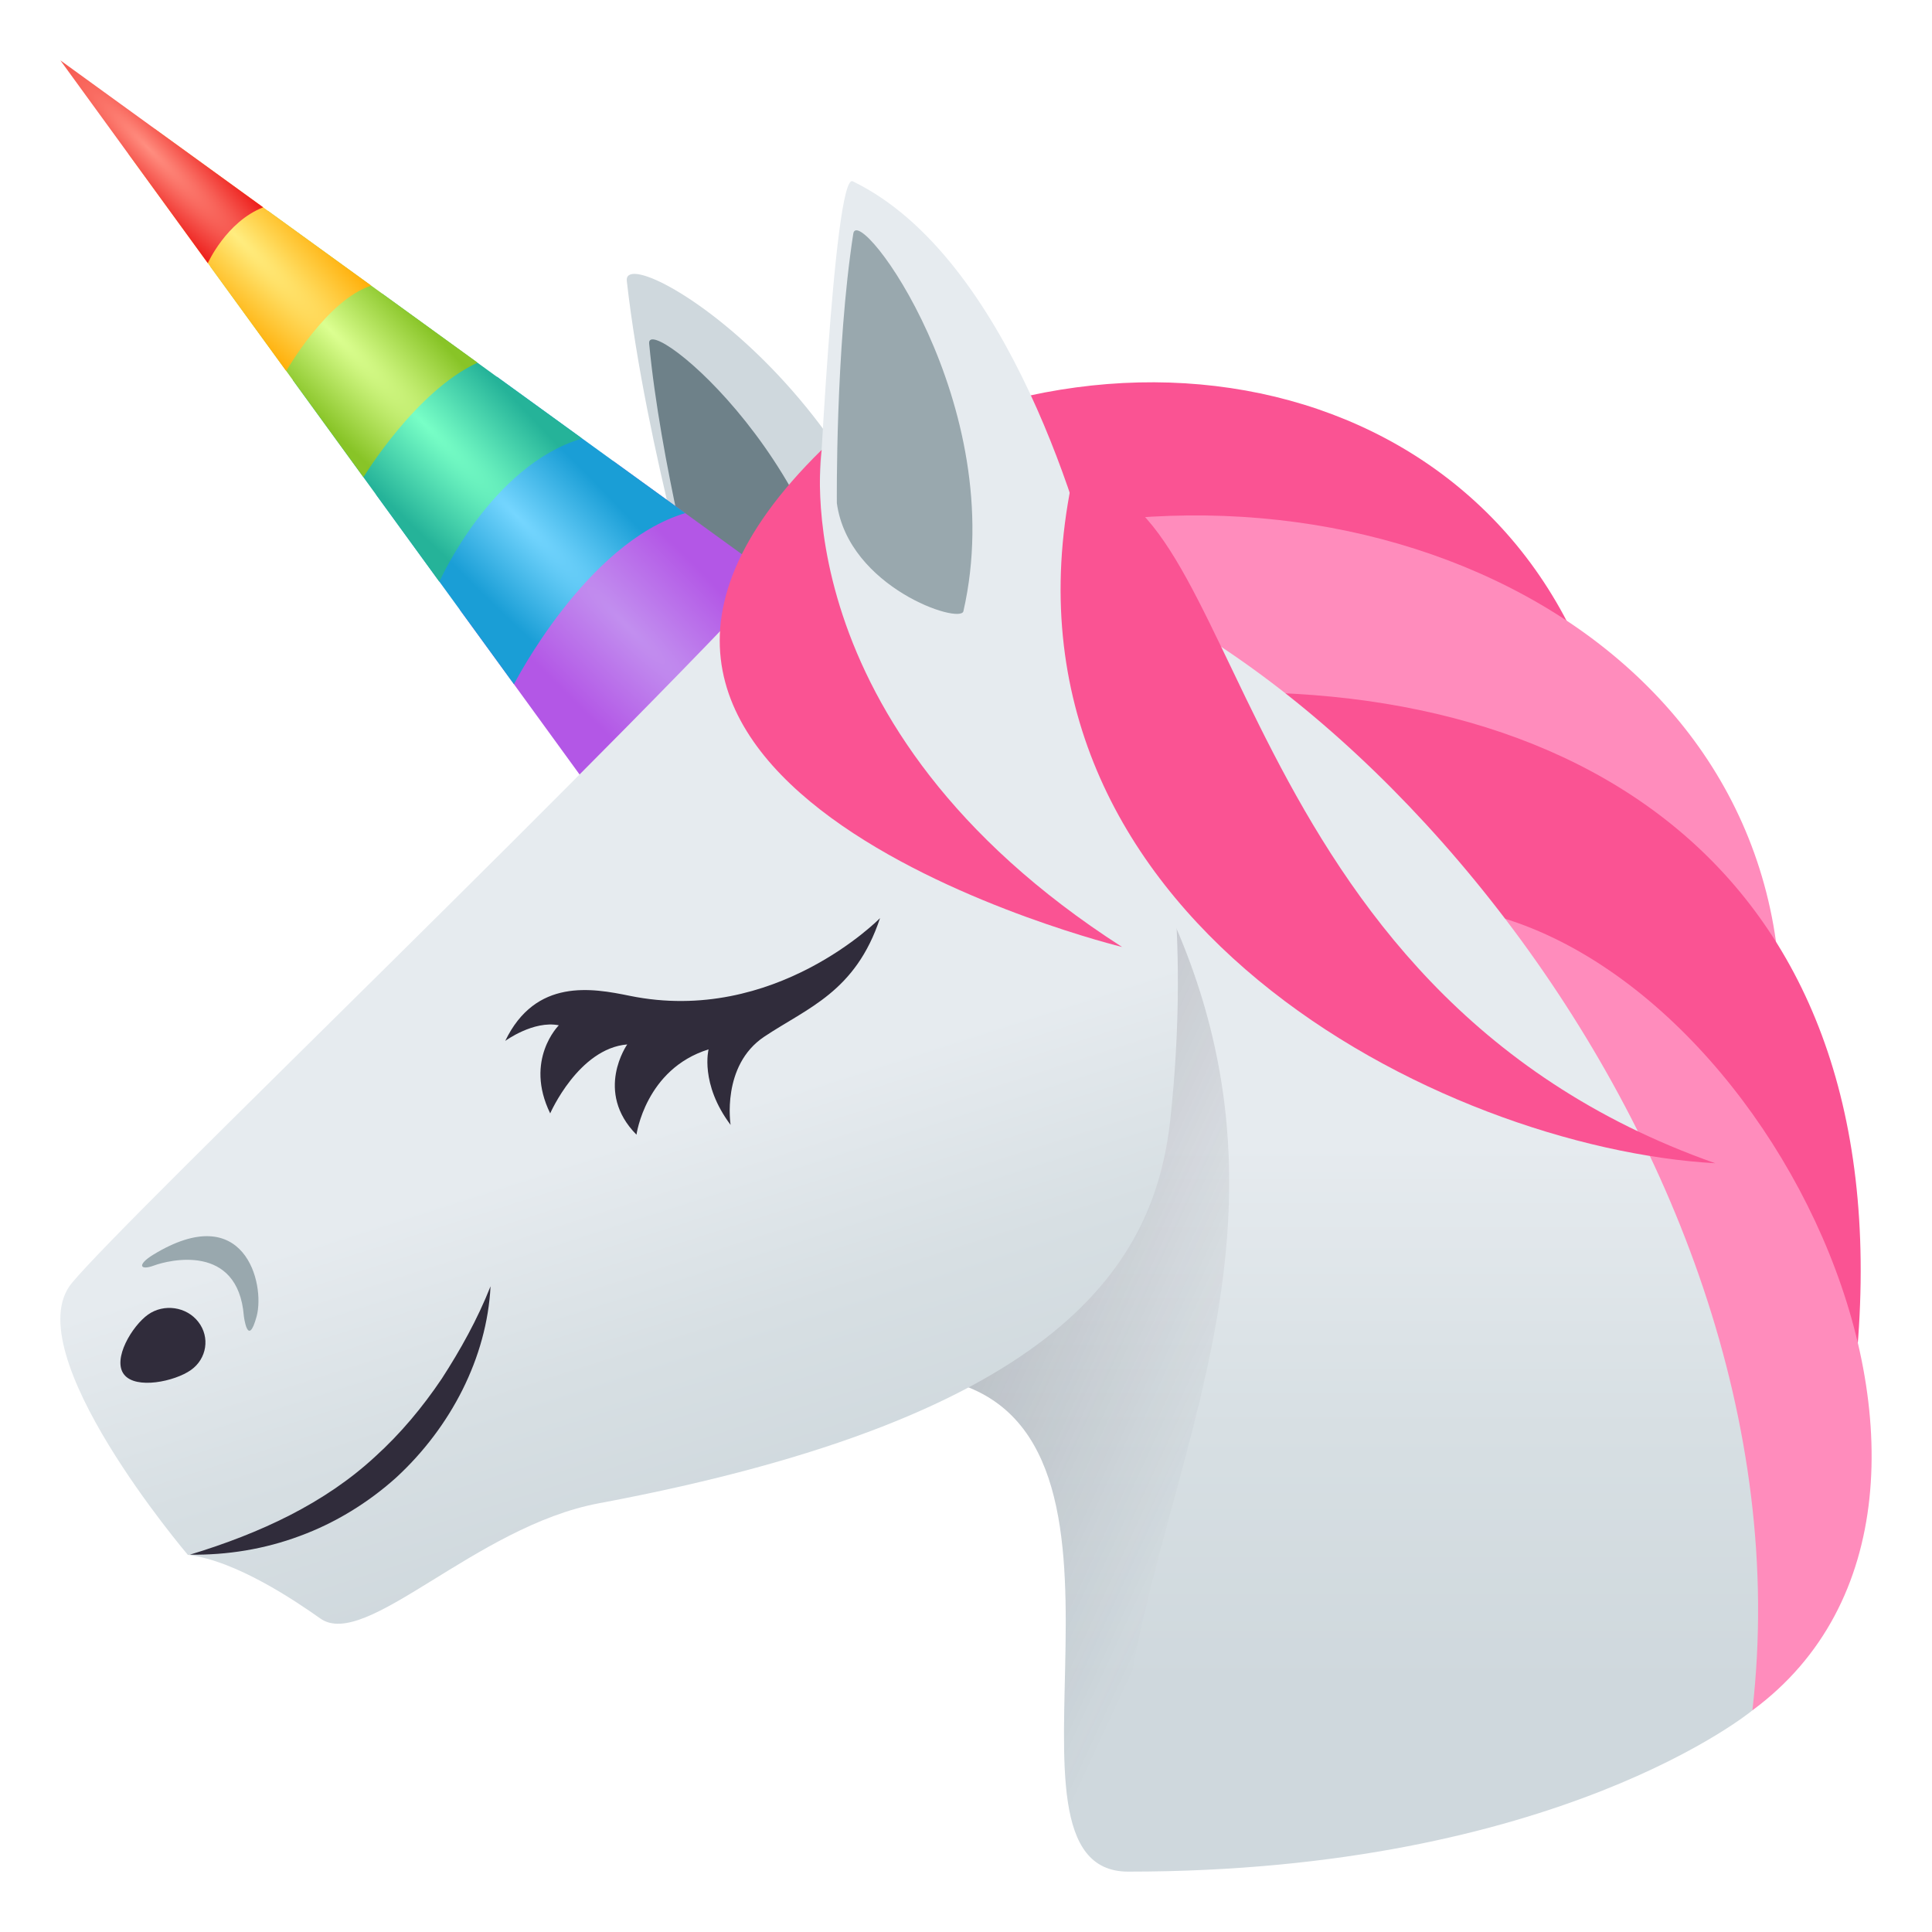
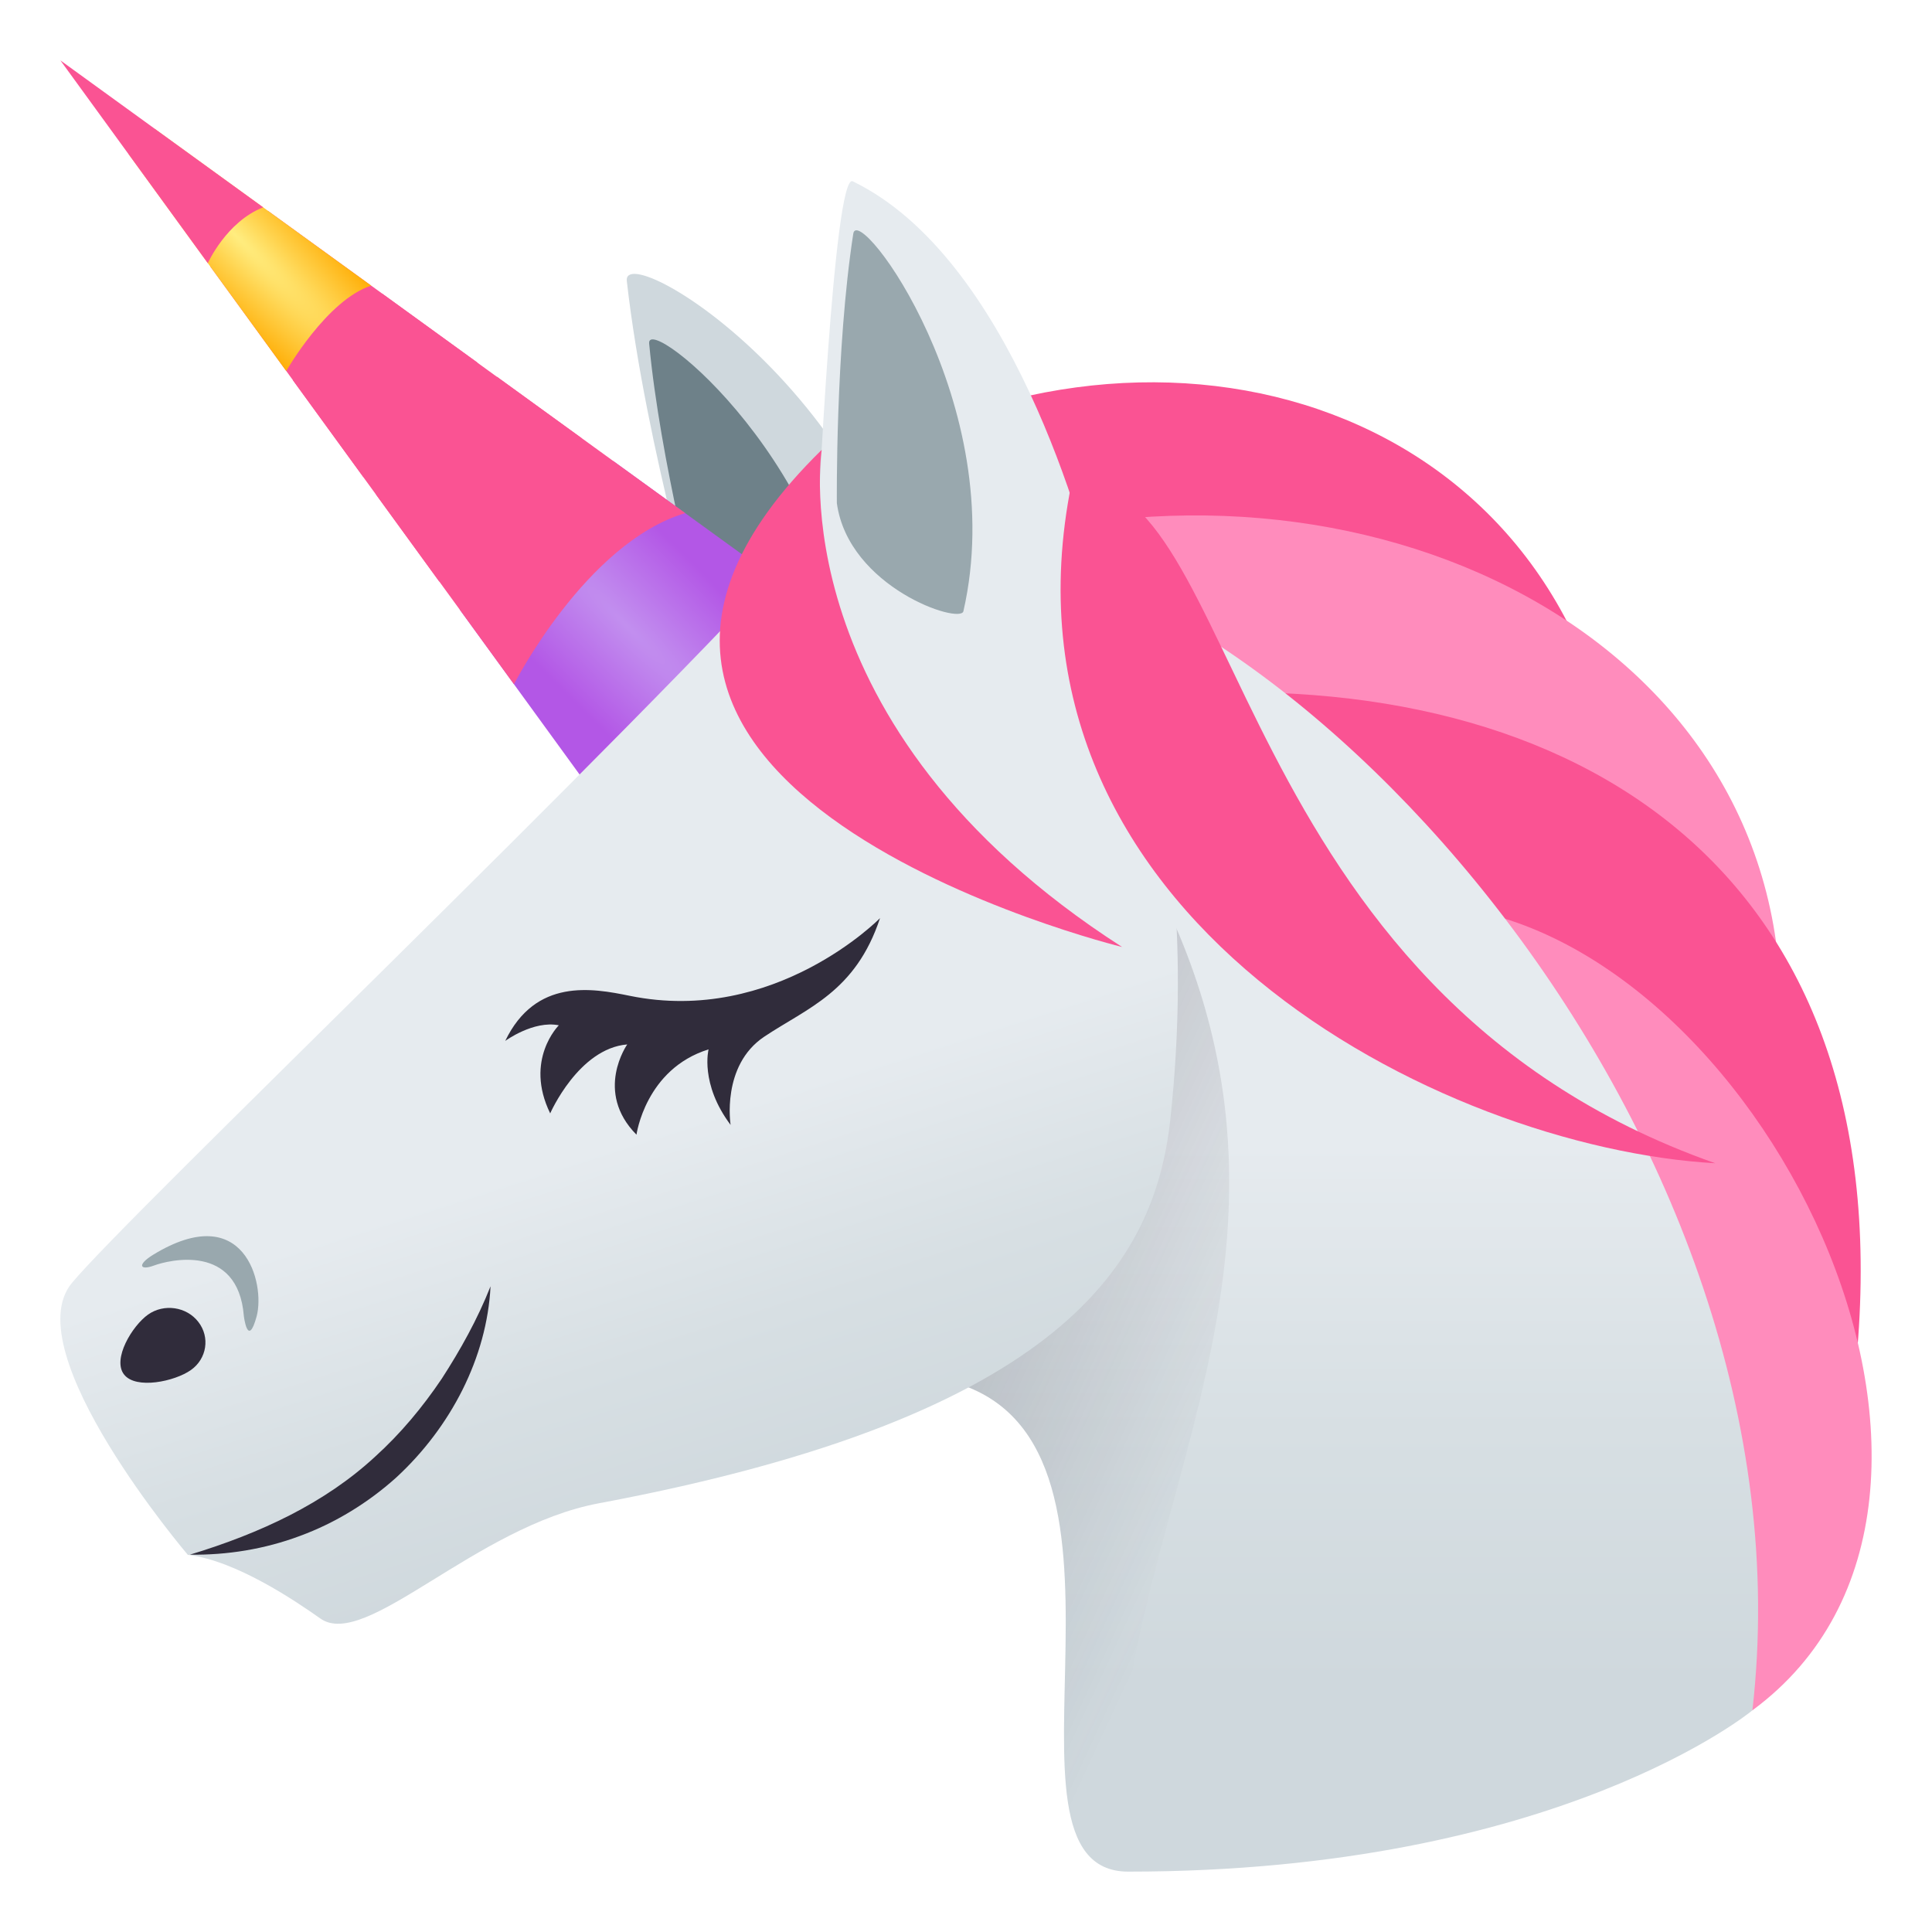
<svg xmlns="http://www.w3.org/2000/svg" width="32" height="32" viewBox="0 0 32 32" fill="none">
  <path d="M10.382 4.655C10.294 3.895 15.188 6.841 15.386 11.901C15.403 12.226 13.108 11.927 11.706 10.798C11.706 10.798 10.695 7.42 10.382 4.655Z" fill="#CFD8DD" />
  <path d="M10.752 5.69C10.702 5.156 13.972 7.805 14.054 11.31C14.062 11.536 12.517 11.039 11.582 10.085C11.582 10.085 10.935 7.632 10.752 5.69Z" fill="#6E8189" />
  <path d="M7.618 10.102L9.723 12.998C11.427 12.805 12.816 11.406 13.018 9.709L10.16 7.638C9.185 8.192 7.618 10.102 7.618 10.102Z" fill="url(#paint0_radial_6687_1589)" />
  <path d="M6.227 8.189L8.513 11.333C8.513 11.333 9.707 8.991 11.349 8.499L8.234 6.242C7.478 6.739 6.227 8.189 6.227 8.189Z" fill="url(#paint1_radial_6687_1589)" />
  <path d="M4.849 6.295L7.277 9.635C7.277 9.635 8.13 7.711 9.64 7.263L6.328 4.862C5.785 5.264 4.849 6.295 4.849 6.295Z" fill="url(#paint2_radial_6687_1589)" />
  <path d="M3.484 4.416L6.02 7.903C6.02 7.903 6.886 6.476 7.91 6.007L4.438 3.492C4.098 3.771 3.484 4.416 3.484 4.416Z" fill="url(#paint3_radial_6687_1589)" />
  <path d="M2.129 2.552L4.741 6.145C4.741 6.145 5.413 4.968 6.148 4.731L2.563 2.133C2.414 2.268 2.129 2.552 2.129 2.552Z" fill="url(#paint4_radial_6687_1589)" />
  <path d="M3.442 4.359C3.442 4.359 3.748 3.674 4.359 3.434L1 1L3.442 4.359Z" fill="url(#paint5_radial_6687_1589)" />
  <path d="M13.705 7.922C16.84 12.351 23.081 15.575 26.774 12.815C25.747 6.519 18.968 4.64 13.705 7.922Z" fill="#FA5393" />
  <path d="M16.006 9.111C18.577 14.168 24.835 18.756 29.491 16.903C29.637 10.503 22.508 7.107 16.006 9.111Z" fill="#FF8CBC" />
  <path d="M19.888 11.478C21.055 17.027 25.645 24.112 30.625 23.528C31.905 14.947 26.688 11.226 19.888 11.478Z" fill="#FA5393" />
  <path d="M23.793 14.997C22.912 20.598 25.353 25.07 29.025 28.329C33.793 24.814 29.089 15.384 23.793 14.997Z" fill="#FF8CBC" />
  <path d="M15.945 9.045C13.28 13.201 15.639 22.856 15.639 22.856C19.445 23.703 16.178 31 18.686 31C25.804 31 29.025 28.329 29.025 28.329C30.123 18.795 21.419 9.397 15.945 9.045Z" fill="url(#paint6_linear_6687_1589)" />
  <path d="M18.841 14.088C13.934 13.722 15.639 22.856 15.639 22.856C19.445 23.703 16.178 31 18.686 31C17.747 25.784 22.759 20.95 18.841 14.088Z" fill="url(#paint7_linear_6687_1589)" />
  <path d="M18.22 9.913C17.969 8.778 16.729 4.265 14.124 3.003C13.809 2.85 13.542 8.732 13.542 8.732C10.299 12.326 2.131 20.114 1.19 21.251C0.247 22.387 3.111 25.753 3.111 25.753C3.907 25.846 4.899 26.52 5.305 26.807C6.055 27.34 7.877 25.279 9.92 24.899C17.606 23.459 19.13 20.919 19.386 18.525C19.983 12.947 18.22 9.913 18.22 9.913Z" fill="url(#paint8_linear_6687_1589)" />
  <path d="M3.162 22.692C2.897 22.88 2.25 23.019 2.054 22.765C1.857 22.512 2.189 21.96 2.453 21.773C2.716 21.588 3.09 21.642 3.285 21.895C3.482 22.148 3.426 22.506 3.162 22.692Z" fill="#302C3B" />
  <path d="M8.125 21.305C8.065 22.482 7.471 23.636 6.56 24.475C6.096 24.891 5.553 25.225 4.968 25.44C4.383 25.659 3.76 25.759 3.146 25.75C4.314 25.395 5.377 24.9 6.213 24.127C6.633 23.747 6.998 23.309 7.316 22.837C7.626 22.358 7.908 21.853 8.125 21.305Z" fill="#302C3B" />
  <path d="M8.368 17.241C8.368 17.241 8.835 16.898 9.256 16.982C9.256 16.982 8.679 17.553 9.113 18.441C9.113 18.441 9.582 17.366 10.389 17.299C10.389 17.299 9.837 18.081 10.542 18.794C10.542 18.794 10.69 17.706 11.736 17.381C11.736 17.381 11.589 17.951 12.101 18.632C12.101 18.632 11.943 17.649 12.658 17.171C13.375 16.692 14.171 16.43 14.576 15.207C14.576 15.207 12.835 16.985 10.431 16.494C9.808 16.366 8.871 16.198 8.368 17.241Z" fill="#302C3B" />
  <path d="M14.133 3.87C14.215 3.339 16.737 6.706 15.957 10.124C15.908 10.345 14.054 9.734 13.861 8.334C13.861 8.334 13.835 5.798 14.133 3.87Z" fill="#99A8AE" />
  <path d="M2.536 20.783C2.267 20.948 2.315 21.049 2.551 20.961C2.788 20.873 3.942 20.581 4.039 21.798C4.039 21.798 4.104 22.343 4.251 21.802C4.395 21.259 4.05 19.858 2.536 20.783Z" fill="#99A8AE" />
  <path d="M13.61 7.451C13.61 7.451 12.883 12.024 18.585 15.685C18.585 15.685 7.875 13.069 13.61 7.451Z" fill="#FA5393" />
  <path d="M28.41 19.267C20.25 16.395 20.608 7.784 17.748 8.004C16.298 15.188 23.887 19.012 28.41 19.267Z" fill="#FA5393" />
  <defs>
    <radialGradient id="paint0_radial_6687_1589" cx="0" cy="0" r="1" gradientUnits="userSpaceOnUse" gradientTransform="translate(10.3681 10.3519) rotate(-44.9554) scale(2.27151 13.629)">
      <stop stop-color="#C28FEF" />
      <stop offset="0.667" stop-color="#B357E6" />
    </radialGradient>
    <radialGradient id="paint1_radial_6687_1589" cx="0" cy="0" r="1" gradientUnits="userSpaceOnUse" gradientTransform="translate(8.5541 8.54135) rotate(-44.9554) scale(1.97569 11.8541)">
-       <stop stop-color="#75D6FF" />
-       <stop offset="0.102" stop-color="#67CDF8" />
-       <stop offset="0.667" stop-color="#1A9ED6" />
+       <stop stop-color="#FA5393" />
+       <stop offset="0.102" stop-color="#FA5393" />
+       <stop offset="0.667" stop-color="#FA5393" />
    </radialGradient>
    <radialGradient id="paint2_radial_6687_1589" cx="0" cy="0" r="1" gradientUnits="userSpaceOnUse" gradientTransform="translate(7.01107 7.00213) rotate(-44.9554) scale(1.87208 11.2324)">
-       <stop stop-color="#78FFC7" />
-       <stop offset="0.054" stop-color="#72F9C3" />
-       <stop offset="0.721" stop-color="#25B399" />
+       <stop stop-color="#FA5393" />
+       <stop offset="0.054" stop-color="#FA5393" />
+       <stop offset="0.721" stop-color="#FA5393" />
    </radialGradient>
    <radialGradient id="paint3_radial_6687_1589" cx="0" cy="0" r="1" gradientUnits="userSpaceOnUse" gradientTransform="translate(5.4581 5.45024) rotate(-44.9554) scale(1.7805 10.683)">
-       <stop stop-color="#DCFF91" />
-       <stop offset="0.18" stop-color="#C5EF74" />
-       <stop offset="0.667" stop-color="#88C427" />
+       <stop stop-color="#FA5393" />
+       <stop offset="0.18" stop-color="#FA5393" />
+       <stop offset="0.667" stop-color="#FA5393" />
    </radialGradient>
    <radialGradient id="paint4_radial_6687_1589" cx="0" cy="0" r="1" gradientUnits="userSpaceOnUse" gradientTransform="translate(3.89415 3.8899) rotate(-44.9554) scale(1.70431 10.2258)">
      <stop stop-color="#FFED80" />
      <stop offset="0.261" stop-color="#FFD24C" />
      <stop offset="0.667" stop-color="#FFAA00" />
    </radialGradient>
    <radialGradient id="paint5_radial_6687_1589" cx="0" cy="0" r="1" gradientUnits="userSpaceOnUse" gradientTransform="translate(2.45162 2.44949) rotate(-44.9554) scale(1.52175 9.1305)">
-       <stop stop-color="#FF8E80" />
-       <stop offset="0.273" stop-color="#F44C45" />
-       <stop offset="0.606" stop-color="#E80000" />
+       <stop stop-color="#FA5393" />
+       <stop offset="0.273" stop-color="#FA5393" />
+       <stop offset="0.606" stop-color="#FA5393" />
    </radialGradient>
    <linearGradient id="paint6_linear_6687_1589" x1="21.897" y1="31" x2="21.897" y2="18.947" gradientUnits="userSpaceOnUse">
      <stop offset="0.255" stop-color="#CFD8DD" />
      <stop offset="0.609" stop-color="#D7DFE3" />
      <stop offset="1" stop-color="#E6EBEF" />
    </linearGradient>
    <linearGradient id="paint7_linear_6687_1589" x1="15.867" y1="21.258" x2="20.735" y2="23.508" gradientUnits="userSpaceOnUse">
      <stop stop-color="#302C3B" stop-opacity="0.2" />
      <stop offset="1" stop-color="#302C3B" stop-opacity="0" />
    </linearGradient>
    <linearGradient id="paint8_linear_6687_1589" x1="13.305" y1="27.372" x2="10.564" y2="18.815" gradientUnits="userSpaceOnUse">
      <stop offset="0.255" stop-color="#CFD8DD" />
      <stop offset="0.609" stop-color="#D7DFE3" />
      <stop offset="1" stop-color="#E6EBEF" />
    </linearGradient>
  </defs>
</svg>
